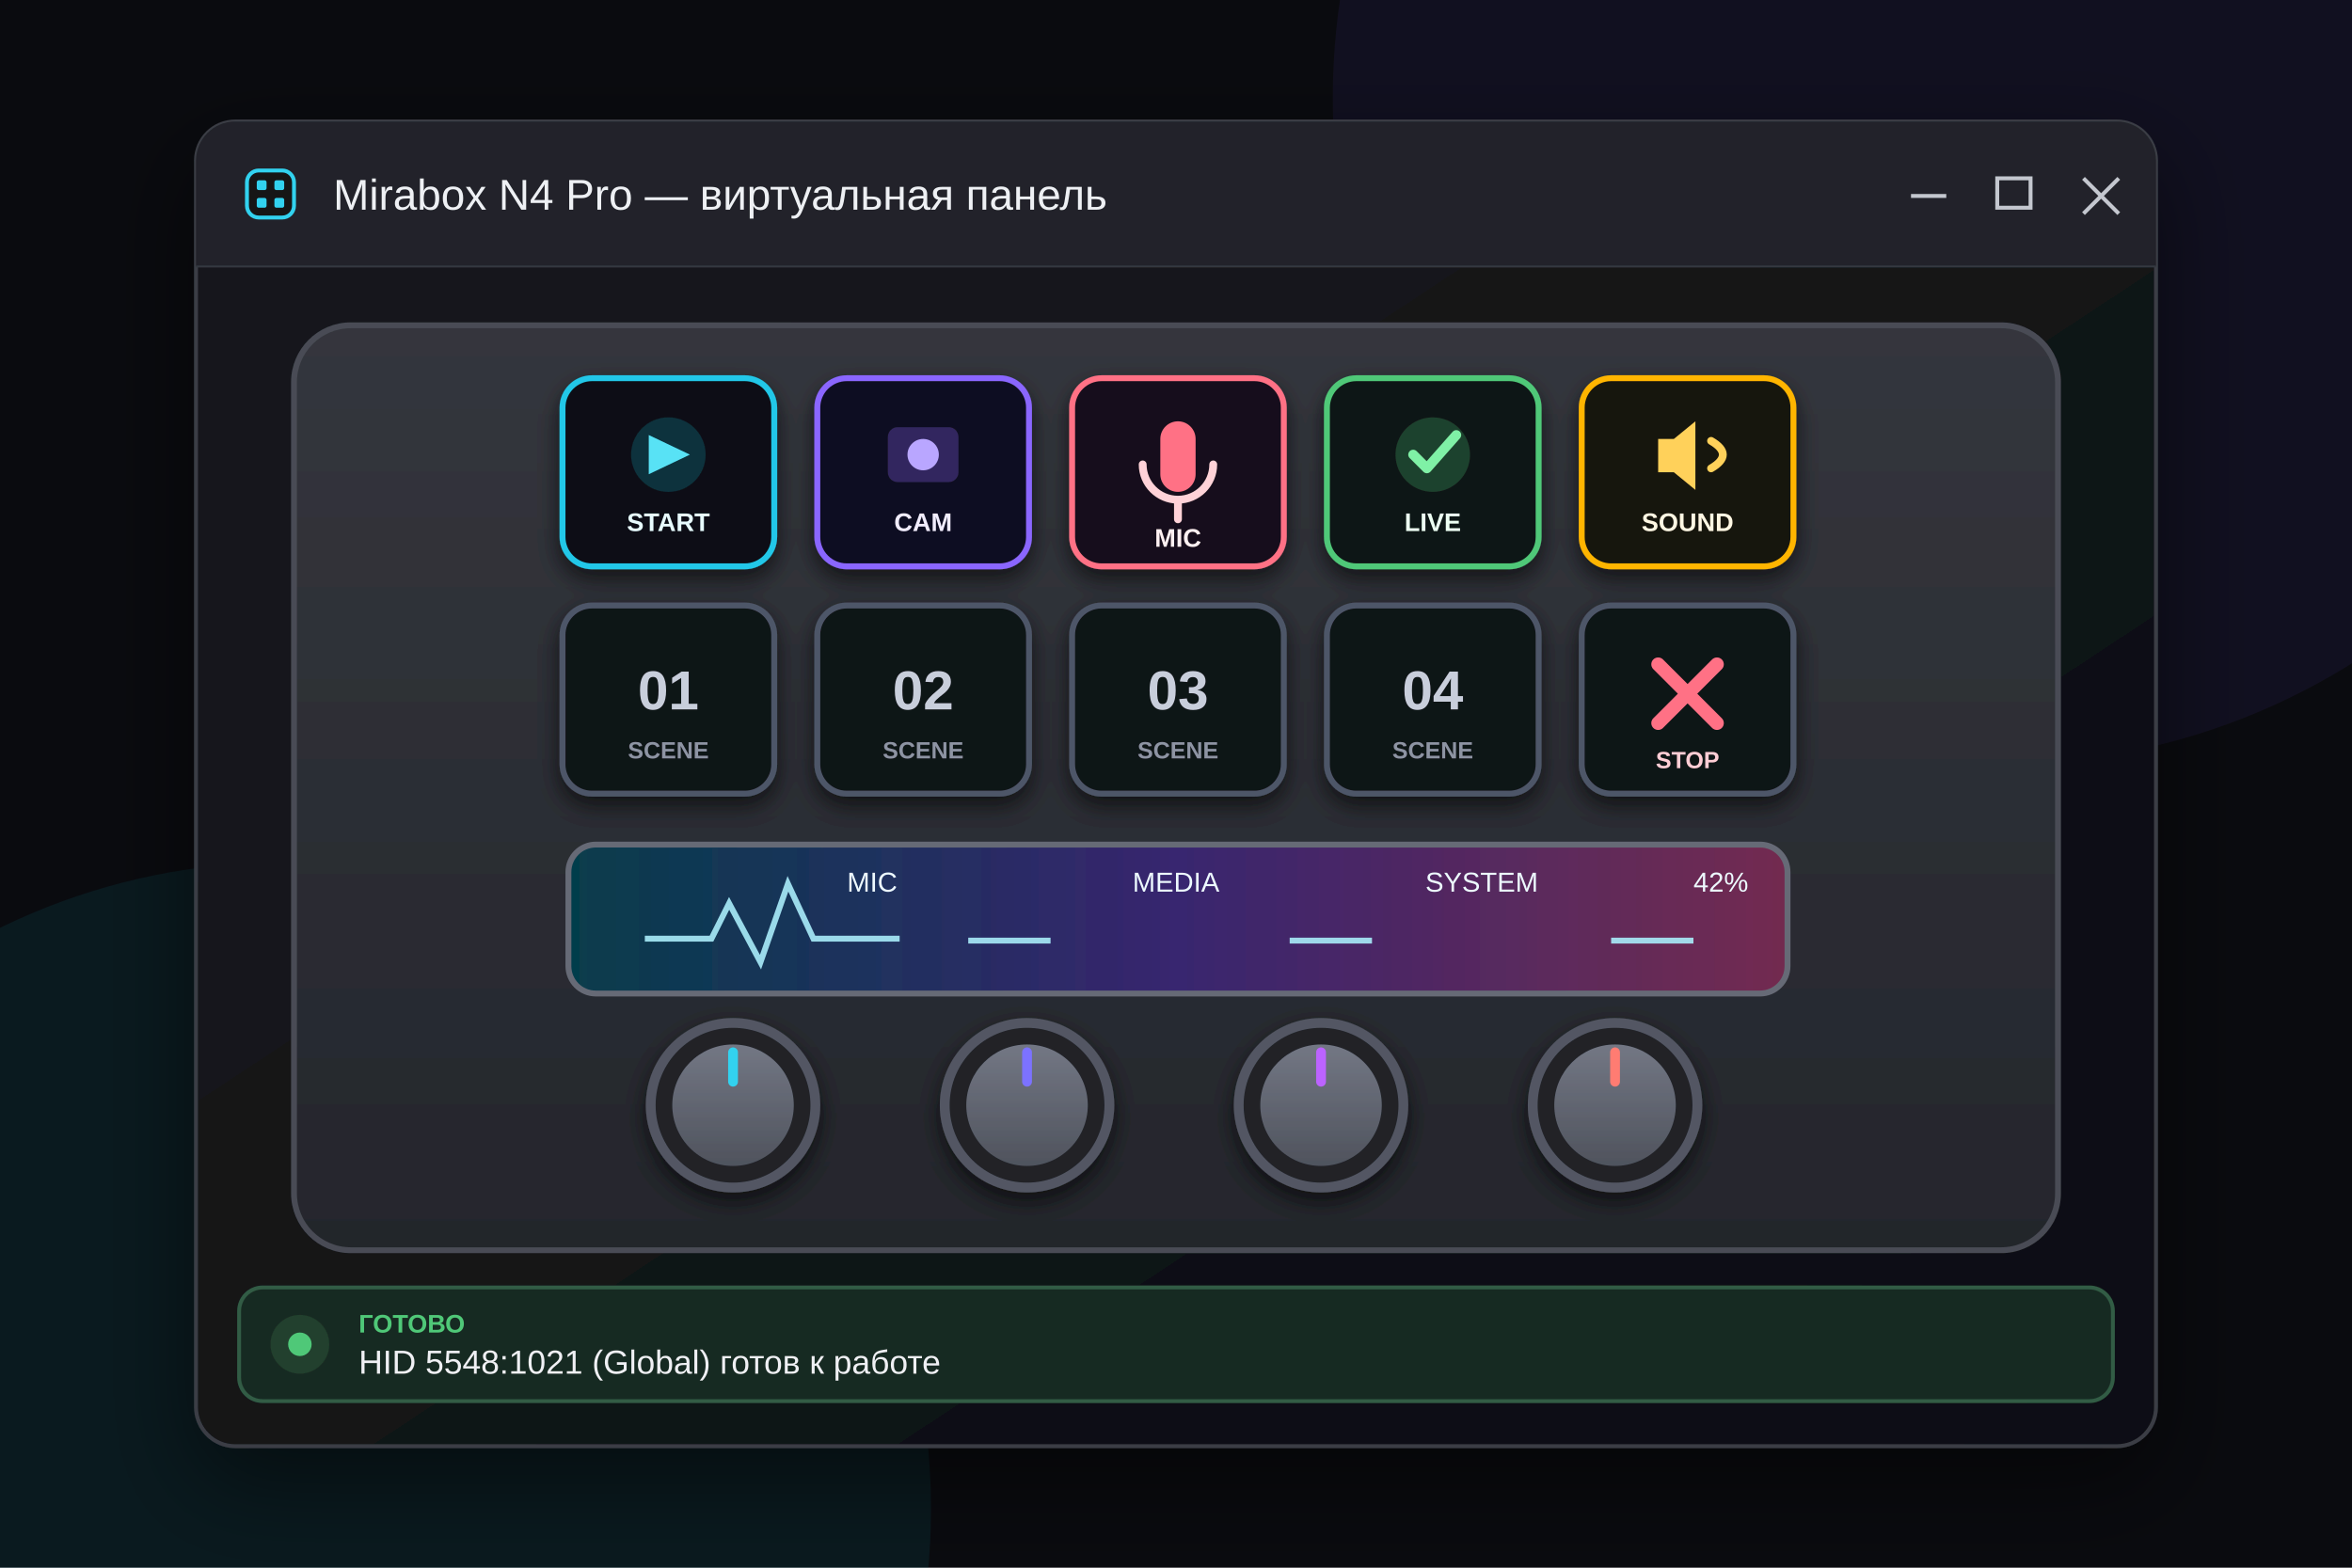
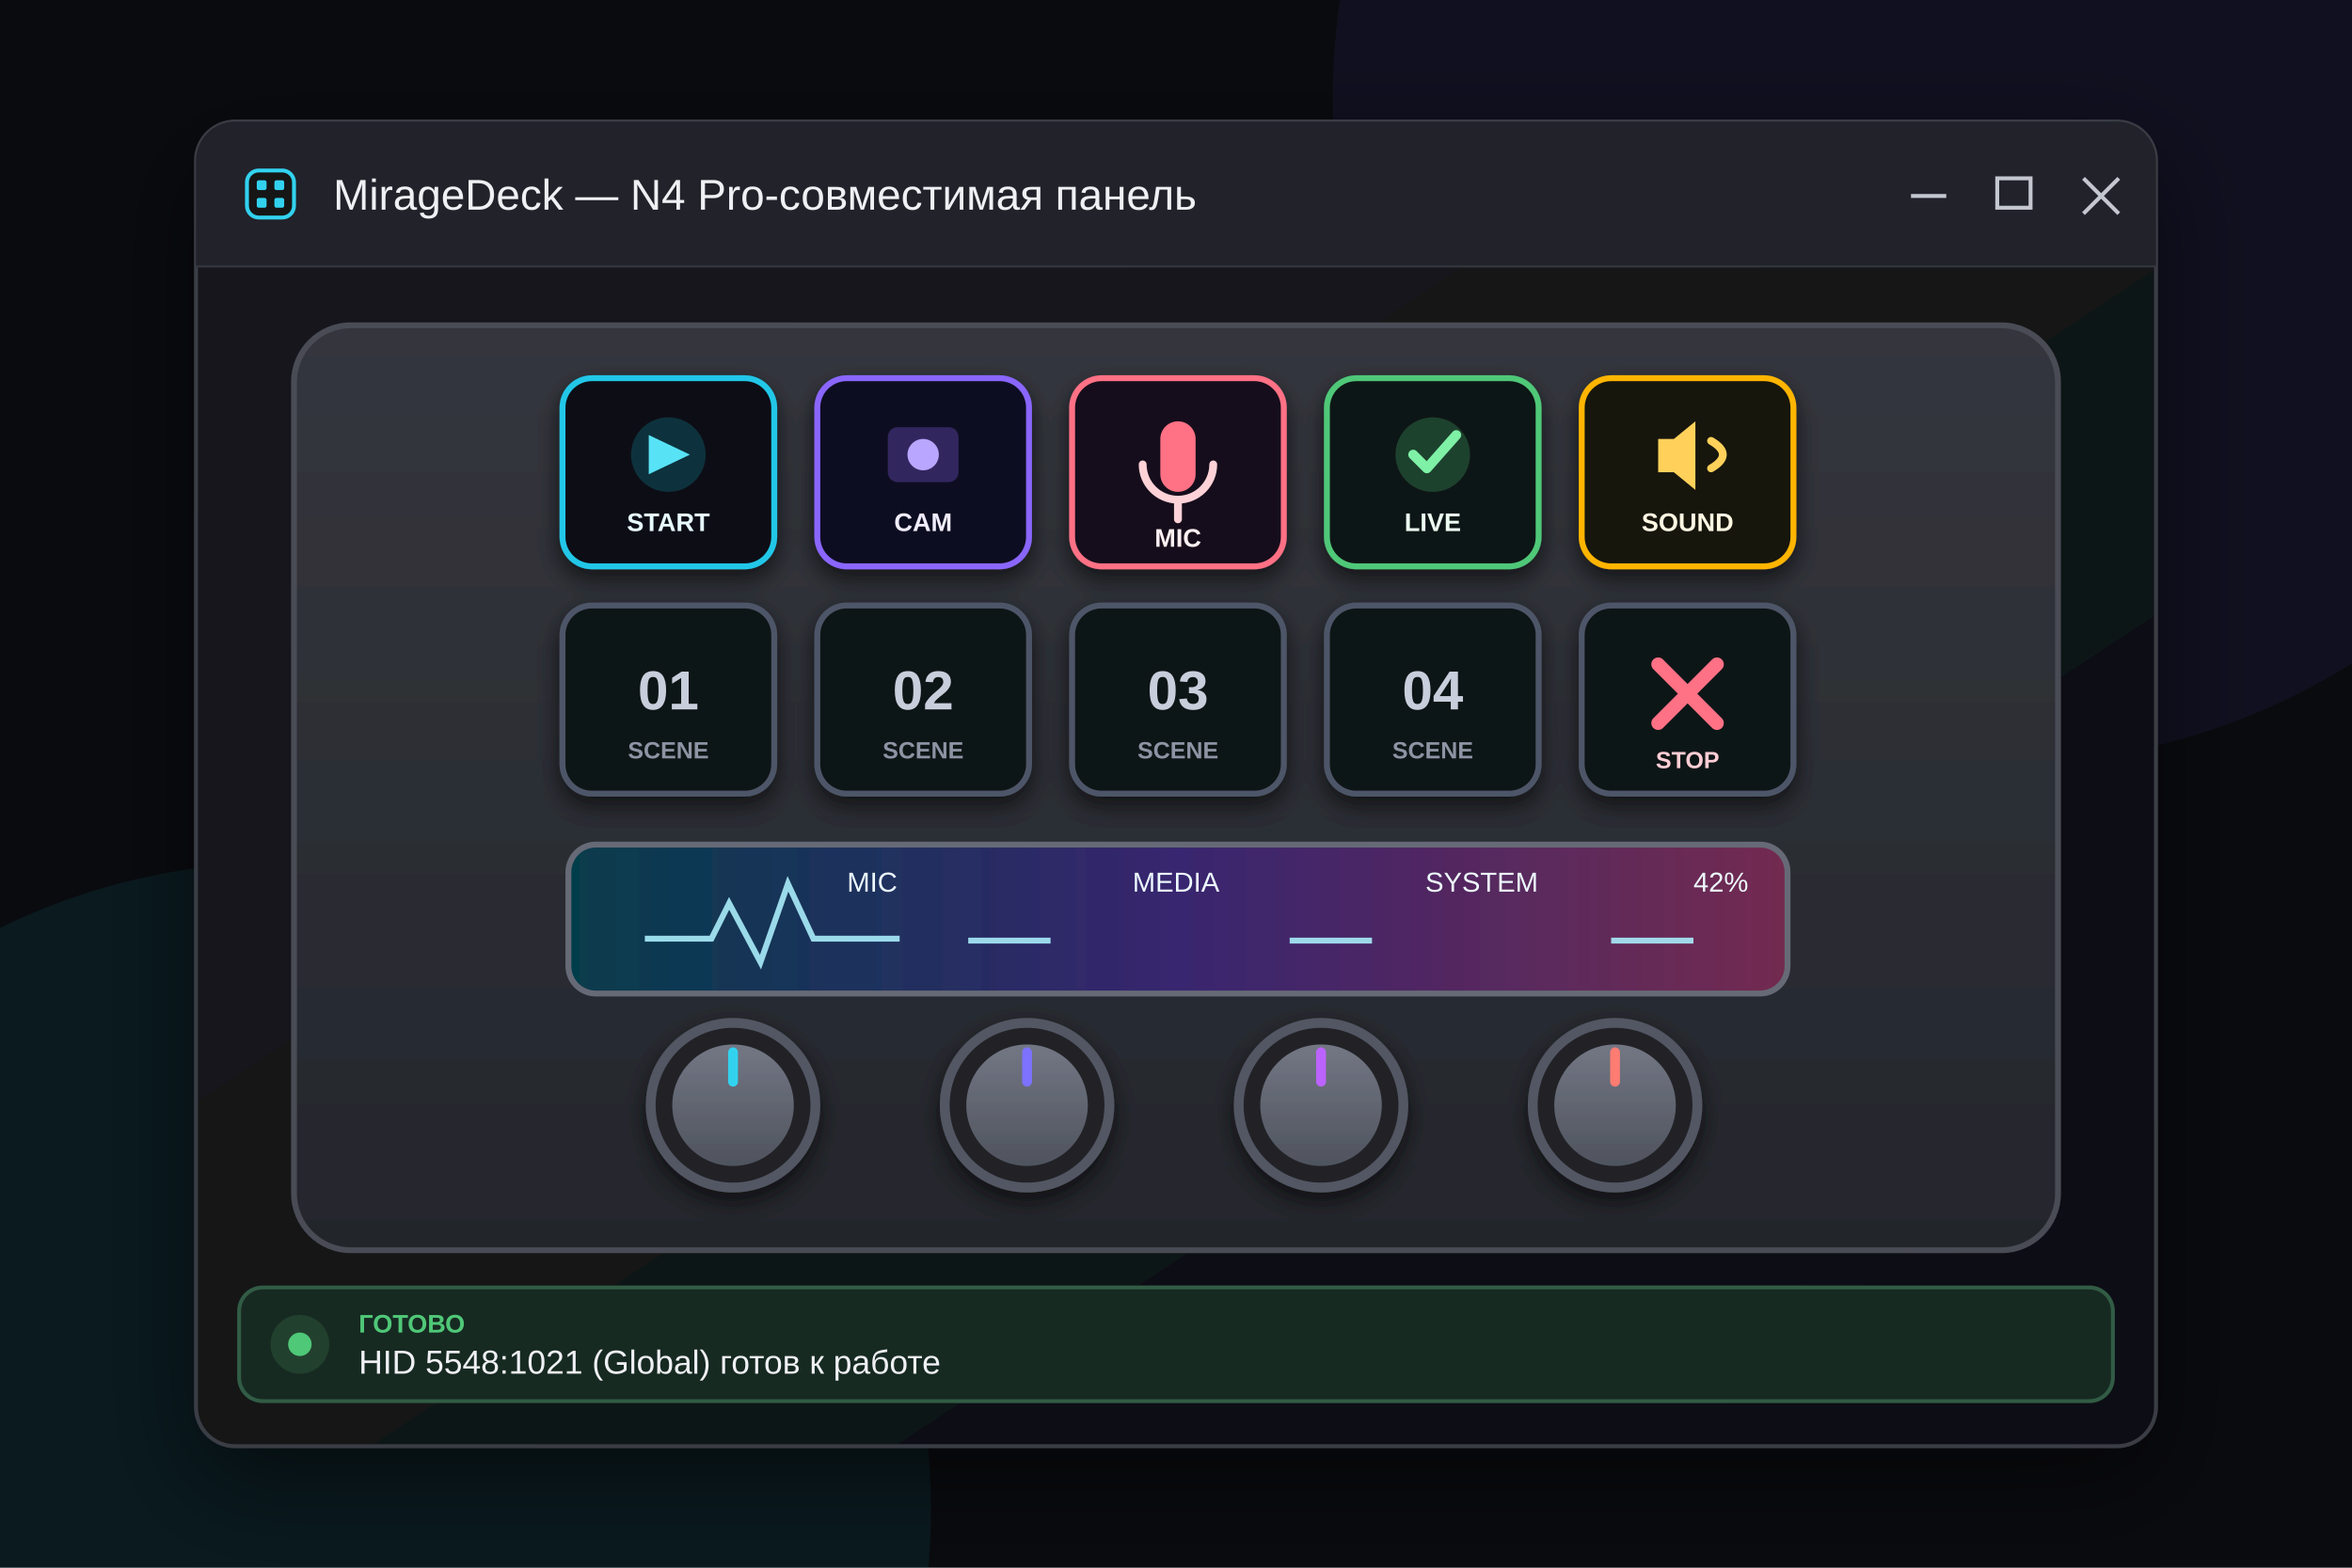
<svg xmlns="http://www.w3.org/2000/svg" width="1200" height="800" viewBox="0 0 1200 800" role="img" aria-labelledby="title description">
  <defs>
    <linearGradient id="window" x1="0" y1="0" x2="1" y2="1">
      <stop offset="0" stop-color="#17191e" />
      <stop offset="1" stop-color="#0d0e12" />
    </linearGradient>
    <linearGradient id="device" x1="0" y1="0" x2="0" y2="1">
      <stop offset="0" stop-color="#34363d" />
      <stop offset="1" stop-color="#24262c" />
    </linearGradient>
    <linearGradient id="touch" x1="0" y1="0" x2="1" y2="0">
      <stop offset="0" stop-color="#063c4c" />
      <stop offset="0.5" stop-color="#38256f" />
      <stop offset="1" stop-color="#722c50" />
    </linearGradient>
    <linearGradient id="knob" x1="0" y1="0" x2="0" y2="1">
      <stop offset="0" stop-color="#737784" />
      <stop offset="1" stop-color="#4f535d" />
    </linearGradient>
    <filter id="shadow" x="-20%" y="-20%" width="140%" height="150%">
      <feDropShadow dx="0" dy="18" stdDeviation="24" flood-color="#000" flood-opacity=".5" />
    </filter>
    <filter id="small-shadow" x="-25%" y="-25%" width="150%" height="160%">
      <feDropShadow dx="0" dy="5" stdDeviation="6" flood-color="#000" flood-opacity=".6" />
    </filter>
  </defs>
  <rect width="1200" height="800" fill="#0a0b0f" />
  <circle cx="1020" cy="50" r="340" fill="#3c2b78" opacity=".16" />
  <circle cx="145" cy="770" r="330" fill="#08798c" opacity=".13" />
  <g filter="url(#shadow)">
    <rect x="100" y="62" width="1000" height="676" rx="20" fill="url(#window)" stroke="#3a3d45" stroke-width="2" />
    <path d="M120 62h960a20 20 0 0 1 20 20v54H100V82a20 20 0 0 1 20-20Z" fill="#22242a" />
    <line x1="100" y1="136" x2="1100" y2="136" stroke="#343740" />
    <rect x="126" y="87" width="24" height="24" rx="6" fill="#141519" stroke="#31d2ef" stroke-width="2" />
    <g fill="#31d2ef">
      <rect x="131" y="92" width="5" height="5" rx="1" />
      <rect x="140" y="92" width="5" height="5" rx="1" />
      <rect x="131" y="101" width="5" height="5" rx="1" />
      <rect x="140" y="101" width="5" height="5" rx="1" />
    </g>
-     <text x="170" y="107" fill="#eef0f4" font-family="Segoe UI, Arial, sans-serif" font-size="22">Mirabox N4 Pro — виртуальная панель</text>
+     <text x="170" y="107" fill="#eef0f4" font-family="Segoe UI, Arial, sans-serif" font-size="22">MirageDeck — N4 Pro-совместимая панель</text>
    <path d="M975 100h18" stroke="#c4c7cf" stroke-width="2" />
    <rect x="1019" y="91" width="17" height="15" fill="none" stroke="#c4c7cf" stroke-width="2" />
    <path d="M1063 91l18 18m0-18-18 18" stroke="#c4c7cf" stroke-width="2" />
    <rect x="150" y="166" width="900" height="472" rx="29" fill="url(#device)" stroke="#484b54" stroke-width="3" />
    <g filter="url(#small-shadow)" font-family="Segoe UI, Arial, sans-serif" font-weight="700" text-anchor="middle">
      <g transform="translate(287 193)">
        <rect width="108" height="96" rx="15" fill="#0b1118" stroke="#20c7e8" stroke-width="3" />
        <circle cx="54" cy="39" r="19" fill="#12a8c5" opacity=".22" />
        <path d="M44 49V29l21 10Z" fill="#58e2f5" />
        <text x="54" y="78" fill="#e8fbff" font-size="13">START</text>
      </g>
      <g transform="translate(417 193)">
        <rect width="108" height="96" rx="15" fill="#111021" stroke="#8a66ff" stroke-width="3" />
        <rect x="36" y="25" width="36" height="28" rx="5" fill="#8a66ff" opacity=".28" />
        <circle cx="54" cy="39" r="8" fill="#b9a6ff" />
        <text x="54" y="78" fill="#f1edff" font-size="13">CAM</text>
      </g>
      <g transform="translate(547 193)">
        <rect width="108" height="96" rx="15" fill="#18101b" stroke="#ff7185" stroke-width="3" />
        <rect x="45" y="22" width="18" height="36" rx="9" fill="#ff7185" />
        <path d="M36 44a18 18 0 0 0 36 0M54 62v10" fill="none" stroke="#ffd2d8" stroke-width="4" stroke-linecap="round" />
        <text x="54" y="86" fill="#fff0f2" font-size="13">MIC</text>
      </g>
      <g transform="translate(677 193)">
        <rect width="108" height="96" rx="15" fill="#101817" stroke="#50c878" stroke-width="3" />
        <circle cx="54" cy="39" r="19" fill="#50c878" opacity=".24" />
        <path d="M44 39l7 7 15-17" fill="none" stroke="#7ff1a6" stroke-width="5" stroke-linecap="round" stroke-linejoin="round" />
        <text x="54" y="78" fill="#edfff3" font-size="13">LIVE</text>
      </g>
      <g transform="translate(807 193)">
        <rect width="108" height="96" rx="15" fill="#18150d" stroke="#ffb500" stroke-width="3" />
        <path d="M39 48h8l11 9V22l-11 9h-8Z" fill="#ffd15a" />
        <path d="M66 32q12 7 0 14" fill="none" stroke="#ffd15a" stroke-width="4" stroke-linecap="round" />
        <text x="54" y="78" fill="#fff8e3" font-size="13">SOUND</text>
      </g>
      <g transform="translate(287 309)">
        <rect width="108" height="96" rx="15" fill="#101217" stroke="#4e5668" stroke-width="3" />
        <text x="54" y="53" fill="#c8cedb" font-size="28">01</text>
        <text x="54" y="78" fill="#8d94a3" font-size="12">SCENE</text>
      </g>
      <g transform="translate(417 309)">
        <rect width="108" height="96" rx="15" fill="#101217" stroke="#4e5668" stroke-width="3" />
        <text x="54" y="53" fill="#c8cedb" font-size="28">02</text>
        <text x="54" y="78" fill="#8d94a3" font-size="12">SCENE</text>
      </g>
      <g transform="translate(547 309)">
        <rect width="108" height="96" rx="15" fill="#101217" stroke="#4e5668" stroke-width="3" />
        <text x="54" y="53" fill="#c8cedb" font-size="28">03</text>
        <text x="54" y="78" fill="#8d94a3" font-size="12">SCENE</text>
      </g>
      <g transform="translate(677 309)">
        <rect width="108" height="96" rx="15" fill="#101217" stroke="#4e5668" stroke-width="3" />
        <text x="54" y="53" fill="#c8cedb" font-size="28">04</text>
        <text x="54" y="78" fill="#8d94a3" font-size="12">SCENE</text>
      </g>
      <g transform="translate(807 309)">
        <rect width="108" height="96" rx="15" fill="#101217" stroke="#4e5668" stroke-width="3" />
        <path d="M39 30l30 30m0-30L39 60" stroke="#ff7185" stroke-width="7" stroke-linecap="round" />
        <text x="54" y="83" fill="#ffced5" font-size="12">STOP</text>
      </g>
    </g>
    <rect x="290" y="431" width="622" height="76" rx="14" fill="url(#touch)" stroke="#666a76" stroke-width="3" />
    <g stroke="#a9ecfa" stroke-width="3" fill="none" opacity=".9">
      <path d="M329 479h34l9-18 16 30 14-40 13 28h44" />
      <path d="M494 480h42" />
      <path d="M658 480h42" />
      <path d="M822 480h42" />
    </g>
    <g fill="#edfaff" font-family="Segoe UI, Arial, sans-serif" font-size="14" text-anchor="middle">
      <text x="445" y="455">MIC</text>
      <text x="600" y="455">MEDIA</text>
      <text x="756" y="455">SYSTEM</text>
      <text x="878" y="455">42%</text>
    </g>
    <g filter="url(#small-shadow)">
      <g transform="translate(374 564)">
        <circle r="42" fill="#202228" stroke="#535763" stroke-width="5" />
        <circle r="31" fill="url(#knob)" />
        <path d="M0-27v15" stroke="#31d2ef" stroke-width="5" stroke-linecap="round" />
      </g>
      <g transform="translate(524 564)">
        <circle r="42" fill="#202228" stroke="#535763" stroke-width="5" />
        <circle r="31" fill="url(#knob)" />
        <path d="M0-27v15" stroke="#7b72ff" stroke-width="5" stroke-linecap="round" />
      </g>
      <g transform="translate(674 564)">
        <circle r="42" fill="#202228" stroke="#535763" stroke-width="5" />
        <circle r="31" fill="url(#knob)" />
        <path d="M0-27v15" stroke="#bc64ff" stroke-width="5" stroke-linecap="round" />
      </g>
      <g transform="translate(824 564)">
        <circle r="42" fill="#202228" stroke="#535763" stroke-width="5" />
        <circle r="31" fill="url(#knob)" />
        <path d="M0-27v15" stroke="#ff7b72" stroke-width="5" stroke-linecap="round" />
      </g>
    </g>
    <rect x="122" y="657" width="956" height="58" rx="12" fill="#192a22" stroke="#305b44" stroke-width="2" />
    <circle cx="153" cy="686" r="15" fill="#50c878" opacity=".13" />
    <circle cx="153" cy="686" r="6" fill="#50c878" />
    <text x="183" y="680" fill="#50c878" font-family="Segoe UI, Arial, sans-serif" font-size="13" font-weight="700">ГОТОВО</text>
    <text x="183" y="701" fill="#eff0f4" font-family="Segoe UI, Arial, sans-serif" font-size="17">HID 5548:1021 (Global) готов к работе</text>
  </g>
</svg>
